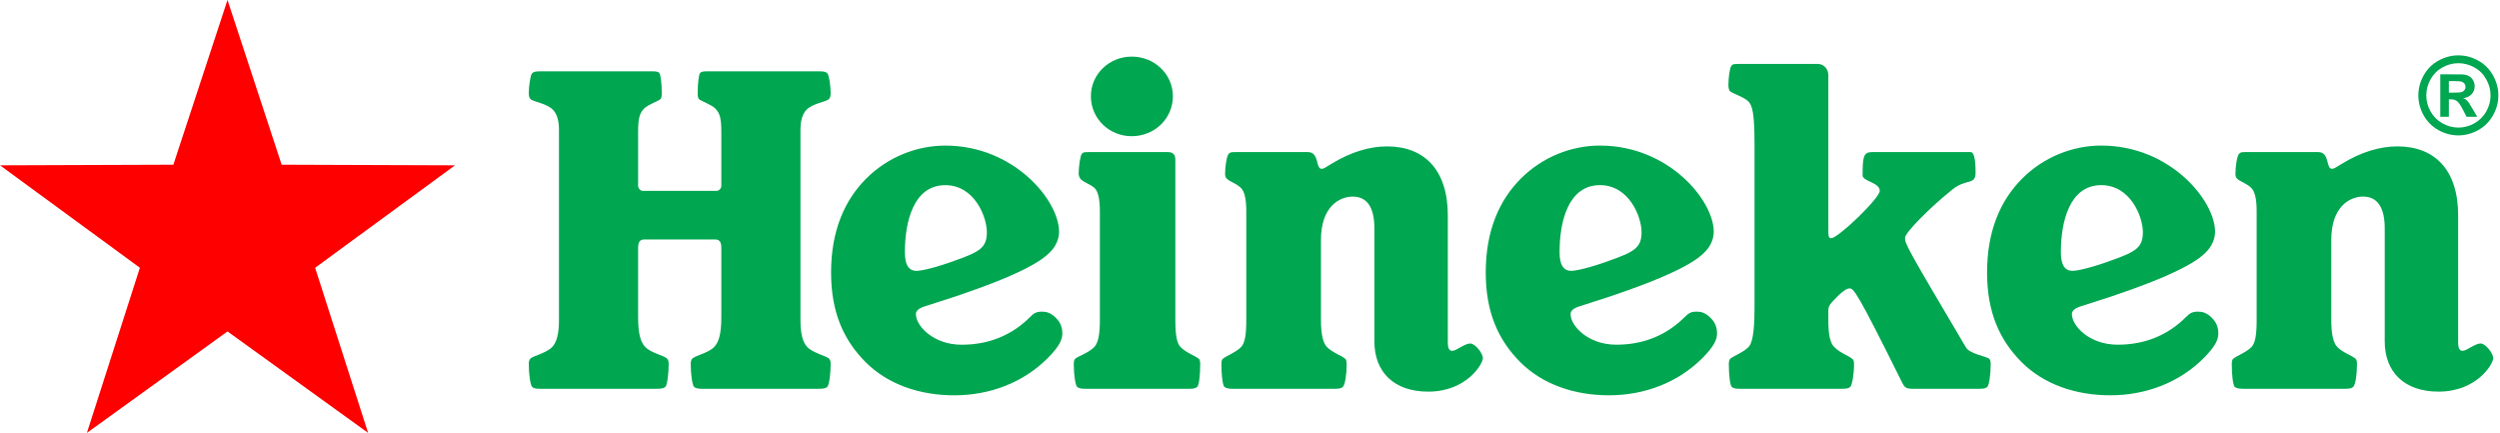
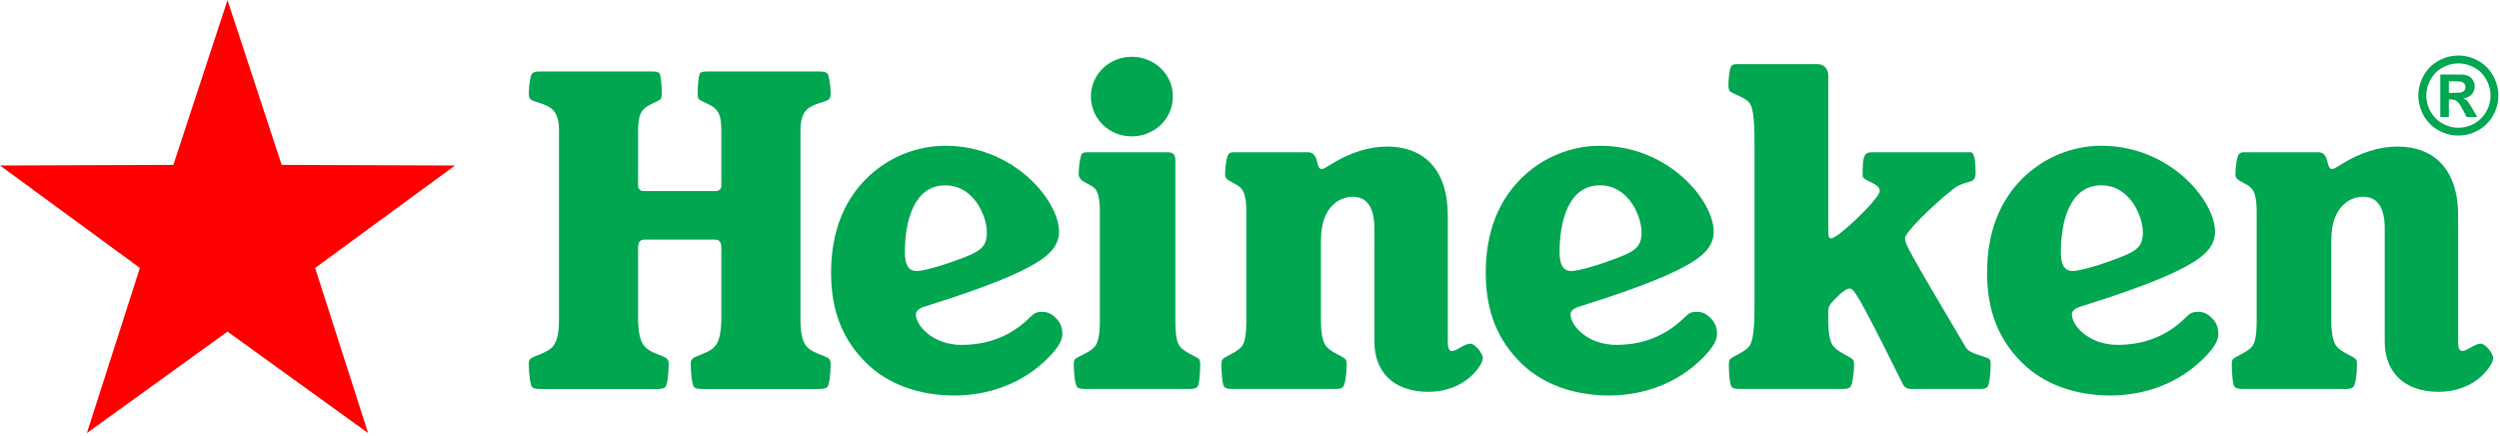
- <svg xmlns="http://www.w3.org/2000/svg" width="577.91" height="100" viewBox="0 0.321 212.716 36.808">
+ <svg xmlns="http://www.w3.org/2000/svg" width="574.57" height="100" viewBox="0 0.306 212.716 37.022">
  <g transform="translate(-361.9878,-441.3334)">
    <path d="m 445.99,461.402 c 0,1.285 -0.555,1.667 -2.638,2.395 -1.667,0.626 -2.951,0.904 -3.334,0.904 -0.695,0 -1.006,-0.521 -1.006,-1.597 0,-2.569 0.728,-5.694 3.436,-5.694 2.5,0 3.541,2.709 3.541,3.993 m -27.084,11.215 c 0,-0.209 -0.033,-0.346 -0.136,-0.451 -0.279,-0.279 -1.32,-0.451 -1.841,-0.973 -0.38,-0.383 -0.625,-1.041 -0.625,-2.569 l 0,-5.869 c 0,-0.453 0.105,-0.729 0.556,-0.729 l 5.973,0 c 0.451,0 0.555,0.276 0.555,0.729 l 0,5.869 c 0,1.528 -0.242,2.186 -0.625,2.569 -0.521,0.521 -1.562,0.694 -1.84,0.973 -0.105,0.105 -0.139,0.242 -0.139,0.451 0,0.901 0.139,1.806 0.278,1.944 0.139,0.14 0.347,0.174 0.799,0.174 l 9.756,0 c 0.451,0 0.659,-0.034 0.799,-0.174 0.139,-0.138 0.279,-1.042 0.279,-1.944 0,-0.209 -0.036,-0.346 -0.14,-0.451 -0.242,-0.242 -1.32,-0.451 -1.841,-0.973 -0.38,-0.383 -0.589,-1.111 -0.589,-2.292 l 0,-16.214 c 0,-0.833 0.209,-1.39 0.52,-1.7 0.556,-0.556 1.667,-0.661 1.91,-0.905 0.104,-0.104 0.14,-0.311 0.14,-0.485 0,-0.625 -0.14,-1.562 -0.279,-1.701 -0.14,-0.139 -0.278,-0.175 -0.799,-0.175 l -9.41,0 c -0.381,0 -0.52,0.036 -0.624,0.141 -0.104,0.104 -0.209,0.833 -0.209,1.77 0,0.172 0.035,0.381 0.105,0.45 0.172,0.175 1.041,0.453 1.389,0.8 0.381,0.383 0.52,0.799 0.52,1.979 l 0,4.617 c 0,0.174 -0.174,0.416 -0.416,0.416 l -6.25,0 c -0.244,0 -0.417,-0.242 -0.417,-0.416 l 0,-4.617 c 0,-1.18 0.139,-1.596 0.521,-1.979 0.347,-0.347 1.215,-0.625 1.389,-0.8 0.07,-0.069 0.105,-0.278 0.105,-0.45 0,-0.938 -0.105,-1.666 -0.209,-1.77 -0.104,-0.105 -0.244,-0.141 -0.625,-0.141 l -9.409,0 c -0.521,0 -0.66,0.036 -0.8,0.175 -0.138,0.139 -0.278,1.076 -0.278,1.701 0,0.174 0.035,0.381 0.14,0.485 0.242,0.244 1.354,0.349 1.909,0.905 0.312,0.31 0.521,0.868 0.521,1.7 l 0,16.214 c 0,1.181 -0.209,1.91 -0.59,2.292 -0.521,0.521 -1.597,0.73 -1.84,0.973 -0.105,0.105 -0.14,0.242 -0.14,0.451 0,0.901 0.14,1.806 0.278,1.944 0.14,0.14 0.279,0.174 0.8,0.174 l 9.756,0 c 0.451,0 0.659,-0.034 0.799,-0.174 0.139,-0.138 0.275,-1.042 0.275,-1.944 m 32.258,-0.486 c 1.006,-1.006 1.251,-1.597 1.251,-2.084 0,-0.521 -0.14,-0.938 -0.556,-1.354 -0.453,-0.451 -0.833,-0.521 -1.181,-0.521 -0.486,0 -0.695,0.139 -1.006,0.453 -1.528,1.528 -3.473,2.36 -5.834,2.36 -2.395,0 -3.889,-1.596 -3.889,-2.605 0,-0.276 0.244,-0.52 0.868,-0.694 6.668,-2.084 9.445,-3.471 10.486,-4.514 0.59,-0.555 0.833,-1.215 0.833,-1.805 0,-2.639 -3.817,-7.325 -9.686,-7.325 -2.43,0 -4.895,0.97 -6.735,2.811 -1.84,1.841 -2.986,4.444 -2.986,7.986 0,3.402 1.076,5.764 2.951,7.639 1.875,1.875 4.582,2.812 7.535,2.812 3.02,0 5.867,-1.076 7.95,-3.16 m 10.867,-16.91 c 0,-0.45 -0.244,-0.625 -0.625,-0.625 l -6.701,0 c -0.383,0 -0.52,0 -0.626,0.14 -0.138,0.139 -0.275,1.076 -0.275,1.702 0,0.172 0.069,0.31 0.138,0.415 0.244,0.312 0.764,0.416 1.216,0.799 0.311,0.312 0.451,0.973 0.451,1.979 l 0,9.27 c 0,1.181 -0.14,1.945 -0.487,2.292 -0.521,0.521 -1.389,0.764 -1.631,1.006 -0.069,0.071 -0.104,0.209 -0.104,0.453 0,0.902 0.139,1.771 0.278,1.909 0.105,0.104 0.278,0.174 0.659,0.174 l 8.925,0 c 0.381,0 0.555,-0.07 0.659,-0.174 0.139,-0.138 0.242,-1.006 0.242,-1.909 0,-0.244 -0.034,-0.381 -0.104,-0.453 -0.242,-0.242 -1.041,-0.485 -1.562,-1.006 -0.346,-0.347 -0.451,-1.111 -0.451,-2.292 l 0,-13.68 z m -3.715,-8.749 c -1.909,0 -3.473,1.494 -3.473,3.369 0,1.909 1.564,3.402 3.473,3.402 1.945,0 3.507,-1.494 3.507,-3.402 0,-1.875 -1.562,-3.369 -3.507,-3.369 m 26.909,13.506 c 0,-3.889 -2.014,-5.867 -5.174,-5.867 -1.494,0 -3.09,0.485 -4.688,1.459 -0.555,0.347 -0.729,0.451 -0.868,0.451 -0.556,0 -0.174,-1.425 -1.181,-1.425 l -6.11,0 c -0.383,0 -0.486,0 -0.625,0.14 -0.174,0.174 -0.312,1.076 -0.312,1.702 0,0.172 0.035,0.31 0.139,0.415 0.278,0.279 0.799,0.383 1.215,0.799 0.314,0.312 0.45,0.973 0.45,1.979 l 0,9.27 c 0,1.181 -0.104,1.945 -0.45,2.292 -0.486,0.485 -1.319,0.764 -1.562,1.006 -0.069,0.071 -0.105,0.209 -0.105,0.453 0,0.902 0.105,1.771 0.245,1.909 0.104,0.104 0.311,0.174 0.694,0.174 l 8.75,0 c 0.416,0 0.554,-0.07 0.657,-0.174 0.175,-0.174 0.315,-1.006 0.315,-1.909 0,-0.244 -0.036,-0.381 -0.106,-0.453 -0.276,-0.276 -1.075,-0.521 -1.561,-1.006 -0.347,-0.347 -0.52,-1.111 -0.52,-2.292 l 0,-6.839 c 0,-2.812 1.56,-3.68 2.708,-3.68 1.18,0 1.84,0.868 1.84,2.706 l 0,9.62 c 0,2.569 1.633,4.269 4.584,4.269 3.263,0 4.651,-2.36 4.651,-2.846 0,-0.416 -0.659,-1.25 -1.075,-1.25 -0.487,0 -1.181,0.625 -1.529,0.625 -0.242,0 -0.381,-0.174 -0.381,-0.729 l 0,-10.799 z m 64.338,12.152 c 1.006,-1.006 1.249,-1.597 1.249,-2.084 0,-0.521 -0.138,-0.938 -0.554,-1.354 -0.453,-0.451 -0.836,-0.521 -1.181,-0.521 -0.486,0 -0.695,0.139 -1.008,0.453 -1.528,1.528 -3.471,2.36 -5.832,2.36 -2.395,0 -3.889,-1.596 -3.889,-2.605 0,-0.276 0.242,-0.52 0.868,-0.694 6.666,-2.084 9.444,-3.471 10.486,-4.514 0.59,-0.555 0.833,-1.215 0.833,-1.805 0,-2.639 -3.819,-7.325 -9.686,-7.325 -2.433,0 -4.896,0.97 -6.737,2.811 -1.839,1.841 -2.985,4.444 -2.985,7.986 0,3.402 1.076,5.764 2.951,7.639 1.875,1.875 4.584,2.812 7.534,2.812 3.021,0 5.87,-1.076 7.952,-3.16 m -5.174,-10.729 c 0,1.285 -0.555,1.667 -2.639,2.395 -1.666,0.626 -2.951,0.904 -3.335,0.904 -0.693,0 -1.006,-0.521 -1.006,-1.597 0,-2.569 0.73,-5.694 3.439,-5.694 2.499,0 3.541,2.709 3.541,3.993 m -37.499,10.729 c 1.006,-1.006 1.251,-1.597 1.251,-2.084 0,-0.521 -0.14,-0.938 -0.556,-1.354 -0.451,-0.451 -0.833,-0.521 -1.18,-0.521 -0.489,0 -0.695,0.139 -1.008,0.453 -1.528,1.528 -3.473,2.36 -5.834,2.36 -2.395,0 -3.889,-1.596 -3.889,-2.605 0,-0.276 0.244,-0.52 0.869,-0.694 6.666,-2.084 9.444,-3.471 10.485,-4.514 0.591,-0.555 0.834,-1.215 0.834,-1.805 0,-2.639 -3.819,-7.325 -9.688,-7.325 -2.43,0 -4.895,0.97 -6.735,2.811 -1.84,1.841 -2.986,4.444 -2.986,7.986 0,3.402 1.076,5.764 2.95,7.639 1.876,1.875 4.585,2.812 7.536,2.812 3.02,0 5.867,-1.076 7.95,-3.16 m -5.173,-10.729 c 0,1.285 -0.556,1.667 -2.639,2.395 -1.667,0.626 -2.951,0.904 -3.334,0.904 -0.695,0 -1.006,-0.521 -1.006,-1.597 0,-2.569 0.729,-5.694 3.436,-5.694 2.5,0 3.542,2.709 3.542,3.993 m 69.509,-1.424 c 0,-3.889 -2.013,-5.867 -5.171,-5.867 -1.494,0 -3.091,0.485 -4.688,1.459 -0.556,0.347 -0.731,0.451 -0.868,0.451 -0.556,0 -0.175,-1.425 -1.181,-1.425 l -6.11,0 c -0.383,0 -0.487,0 -0.626,0.14 -0.174,0.174 -0.312,1.076 -0.312,1.702 0,0.172 0.035,0.31 0.139,0.415 0.279,0.279 0.8,0.383 1.216,0.799 0.311,0.312 0.451,0.973 0.451,1.979 l 0,9.27 c 0,1.181 -0.105,1.945 -0.451,2.292 -0.487,0.485 -1.32,0.764 -1.562,1.006 -0.07,0.071 -0.105,0.209 -0.105,0.453 0,0.902 0.105,1.771 0.241,1.909 0.106,0.104 0.315,0.174 0.696,0.174 l 8.749,0 c 0.417,0 0.556,-0.07 0.661,-0.174 0.174,-0.174 0.311,-1.006 0.311,-1.909 0,-0.244 -0.034,-0.381 -0.104,-0.453 -0.278,-0.276 -1.076,-0.521 -1.562,-1.006 -0.347,-0.347 -0.522,-1.111 -0.522,-2.292 l 0,-6.839 c 0,-2.812 1.564,-3.68 2.71,-3.68 1.181,0 1.84,0.868 1.84,2.706 l 0,9.62 c 0,2.569 1.633,4.269 4.584,4.269 3.264,0 4.652,-2.36 4.652,-2.846 0,-0.416 -0.66,-1.25 -1.076,-1.25 -0.486,0 -1.18,0.625 -1.528,0.625 -0.244,0 -0.384,-0.174 -0.384,-0.729 l 0,-10.799 z m -54.511,-12.881 -6.665,0 c -0.417,0 -0.591,0 -0.694,0.175 -0.14,0.172 -0.245,1.041 -0.245,1.631 0,0.207 0.036,0.346 0.105,0.485 0.242,0.244 1.181,0.486 1.597,0.904 0.346,0.347 0.521,1.041 0.521,3.679 l 0,13.889 c 0,2.328 -0.242,3.056 -0.521,3.334 -0.486,0.485 -1.319,0.764 -1.562,1.006 -0.069,0.071 -0.104,0.209 -0.104,0.453 0,0.902 0.104,1.771 0.242,1.909 0.105,0.104 0.242,0.174 0.695,0.174 l 8.715,0 c 0.451,0 0.589,-0.07 0.694,-0.174 0.139,-0.138 0.312,-1.006 0.312,-1.909 0,-0.244 -0.034,-0.381 -0.139,-0.453 -0.242,-0.242 -1.076,-0.521 -1.529,-1.006 -0.38,-0.347 -0.52,-1.111 -0.52,-2.292 l 0,-0.797 c 0,-0.451 0.14,-0.591 0.904,-1.355 0.346,-0.311 0.657,-0.554 0.902,-0.554 0.347,0 0.624,0.242 4.444,7.95 0.242,0.486 0.346,0.59 0.971,0.59 l 5.659,0 c 0.417,0 0.557,-0.07 0.661,-0.174 0.139,-0.138 0.278,-1.006 0.278,-1.909 0,-0.244 -0.034,-0.381 -0.105,-0.453 -0.242,-0.242 -1.7,-0.416 -2.013,-1.006 -5.034,-8.506 -5.174,-8.785 -5.174,-9.305 0,-0.451 2.223,-2.672 4.062,-4.131 1.181,-0.938 1.944,-0.314 1.944,-1.424 0,-1.285 -0.172,-1.738 -0.416,-1.738 l -8.401,0 c -0.73,0 -0.799,0.416 -0.799,1.98 0,0.52 1.458,0.59 1.458,1.319 0,0.625 -3.541,4.029 -4.131,4.029 -0.209,0 -0.244,-0.139 -0.244,-0.73 l 0,-13.124 c 0,-0.556 -0.383,-0.973 -0.904,-0.973" style="fill:#00a650;fill-rule:nonzero;stroke:none" />
    <path d="m 340.926,441.678 5.499,16.723 17.603,0.062 -14.205,10.397 5.381,16.761 -14.278,-10.297 -14.278,10.297 5.381,-16.761 -14.205,-10.397 17.603,-0.062 5.499,-16.723 z" transform="matrix(0.838243,0,0,0.838243,95.57375,71.41831)" style="fill:#F00" />
    <path d="m 571.245,446.365 c 0.584,10e-6 1.144,0.147 1.68,0.44 0.536,0.29 0.957,0.708 1.262,1.253 0.308,0.545 0.462,1.115 0.462,1.711 -1e-5,0.593 -0.151,1.158 -0.453,1.698 -0.299,0.536 -0.718,0.955 -1.258,1.258 -0.536,0.299 -1.101,0.449 -1.693,0.449 -0.593,0 -1.158,-0.15 -1.698,-0.449 -0.536,-0.302 -0.955,-0.721 -1.258,-1.258 -0.299,-0.539 -0.449,-1.105 -0.449,-1.698 0,-0.596 0.153,-1.166 0.458,-1.711 0.308,-0.545 0.73,-0.963 1.267,-1.253 0.536,-0.293 1.096,-0.44 1.68,-0.44 m 0.005,0.667 c -0.468,0 -0.917,0.117 -1.347,0.351 -0.43,0.234 -0.769,0.57 -1.018,1.009 -0.246,0.438 -0.369,0.898 -0.369,1.378 0,0.477 0.12,0.932 0.36,1.364 0.243,0.433 0.581,0.77 1.013,1.013 0.433,0.243 0.886,0.364 1.36,0.364 0.477,0 0.93,-0.121 1.36,-0.364 0.433,-0.243 0.77,-0.581 1.013,-1.013 0.243,-0.433 0.364,-0.887 0.364,-1.364 -1e-5,-0.48 -0.124,-0.939 -0.373,-1.378 -0.246,-0.438 -0.585,-0.775 -1.018,-1.009 -0.43,-0.234 -0.878,-0.351 -1.347,-0.351 m -1.542,4.56 0,-3.613 0.733,0 c 0.687,0 1.073,0.003 1.155,0.009 0.243,0.021 0.431,0.07 0.564,0.147 0.136,0.074 0.249,0.19 0.338,0.347 0.092,0.154 0.138,0.326 0.138,0.516 -1e-5,0.261 -0.086,0.484 -0.258,0.671 -0.169,0.184 -0.407,0.298 -0.716,0.342 0.11,0.042 0.194,0.087 0.253,0.138 0.059,0.047 0.141,0.139 0.244,0.276 0.027,0.035 0.116,0.182 0.267,0.44 l 0.427,0.729 -0.907,0 -0.302,-0.587 c -0.204,-0.394 -0.373,-0.641 -0.507,-0.742 -0.133,-0.104 -0.302,-0.156 -0.507,-0.156 l -0.191,0 0,1.484 -0.733,0 m 0.733,-2.053 0.298,0 c 0.424,10e-6 0.686,-0.016 0.787,-0.049 0.104,-0.033 0.185,-0.089 0.244,-0.169 0.059,-0.083 0.089,-0.176 0.089,-0.28 0,-0.101 -0.03,-0.19 -0.089,-0.267 -0.056,-0.08 -0.138,-0.136 -0.244,-0.169 -0.107,-0.035 -0.369,-0.053 -0.787,-0.053 l -0.298,0 0,0.987" style="fill:#00a650;stroke:none" />
  </g>
</svg>
